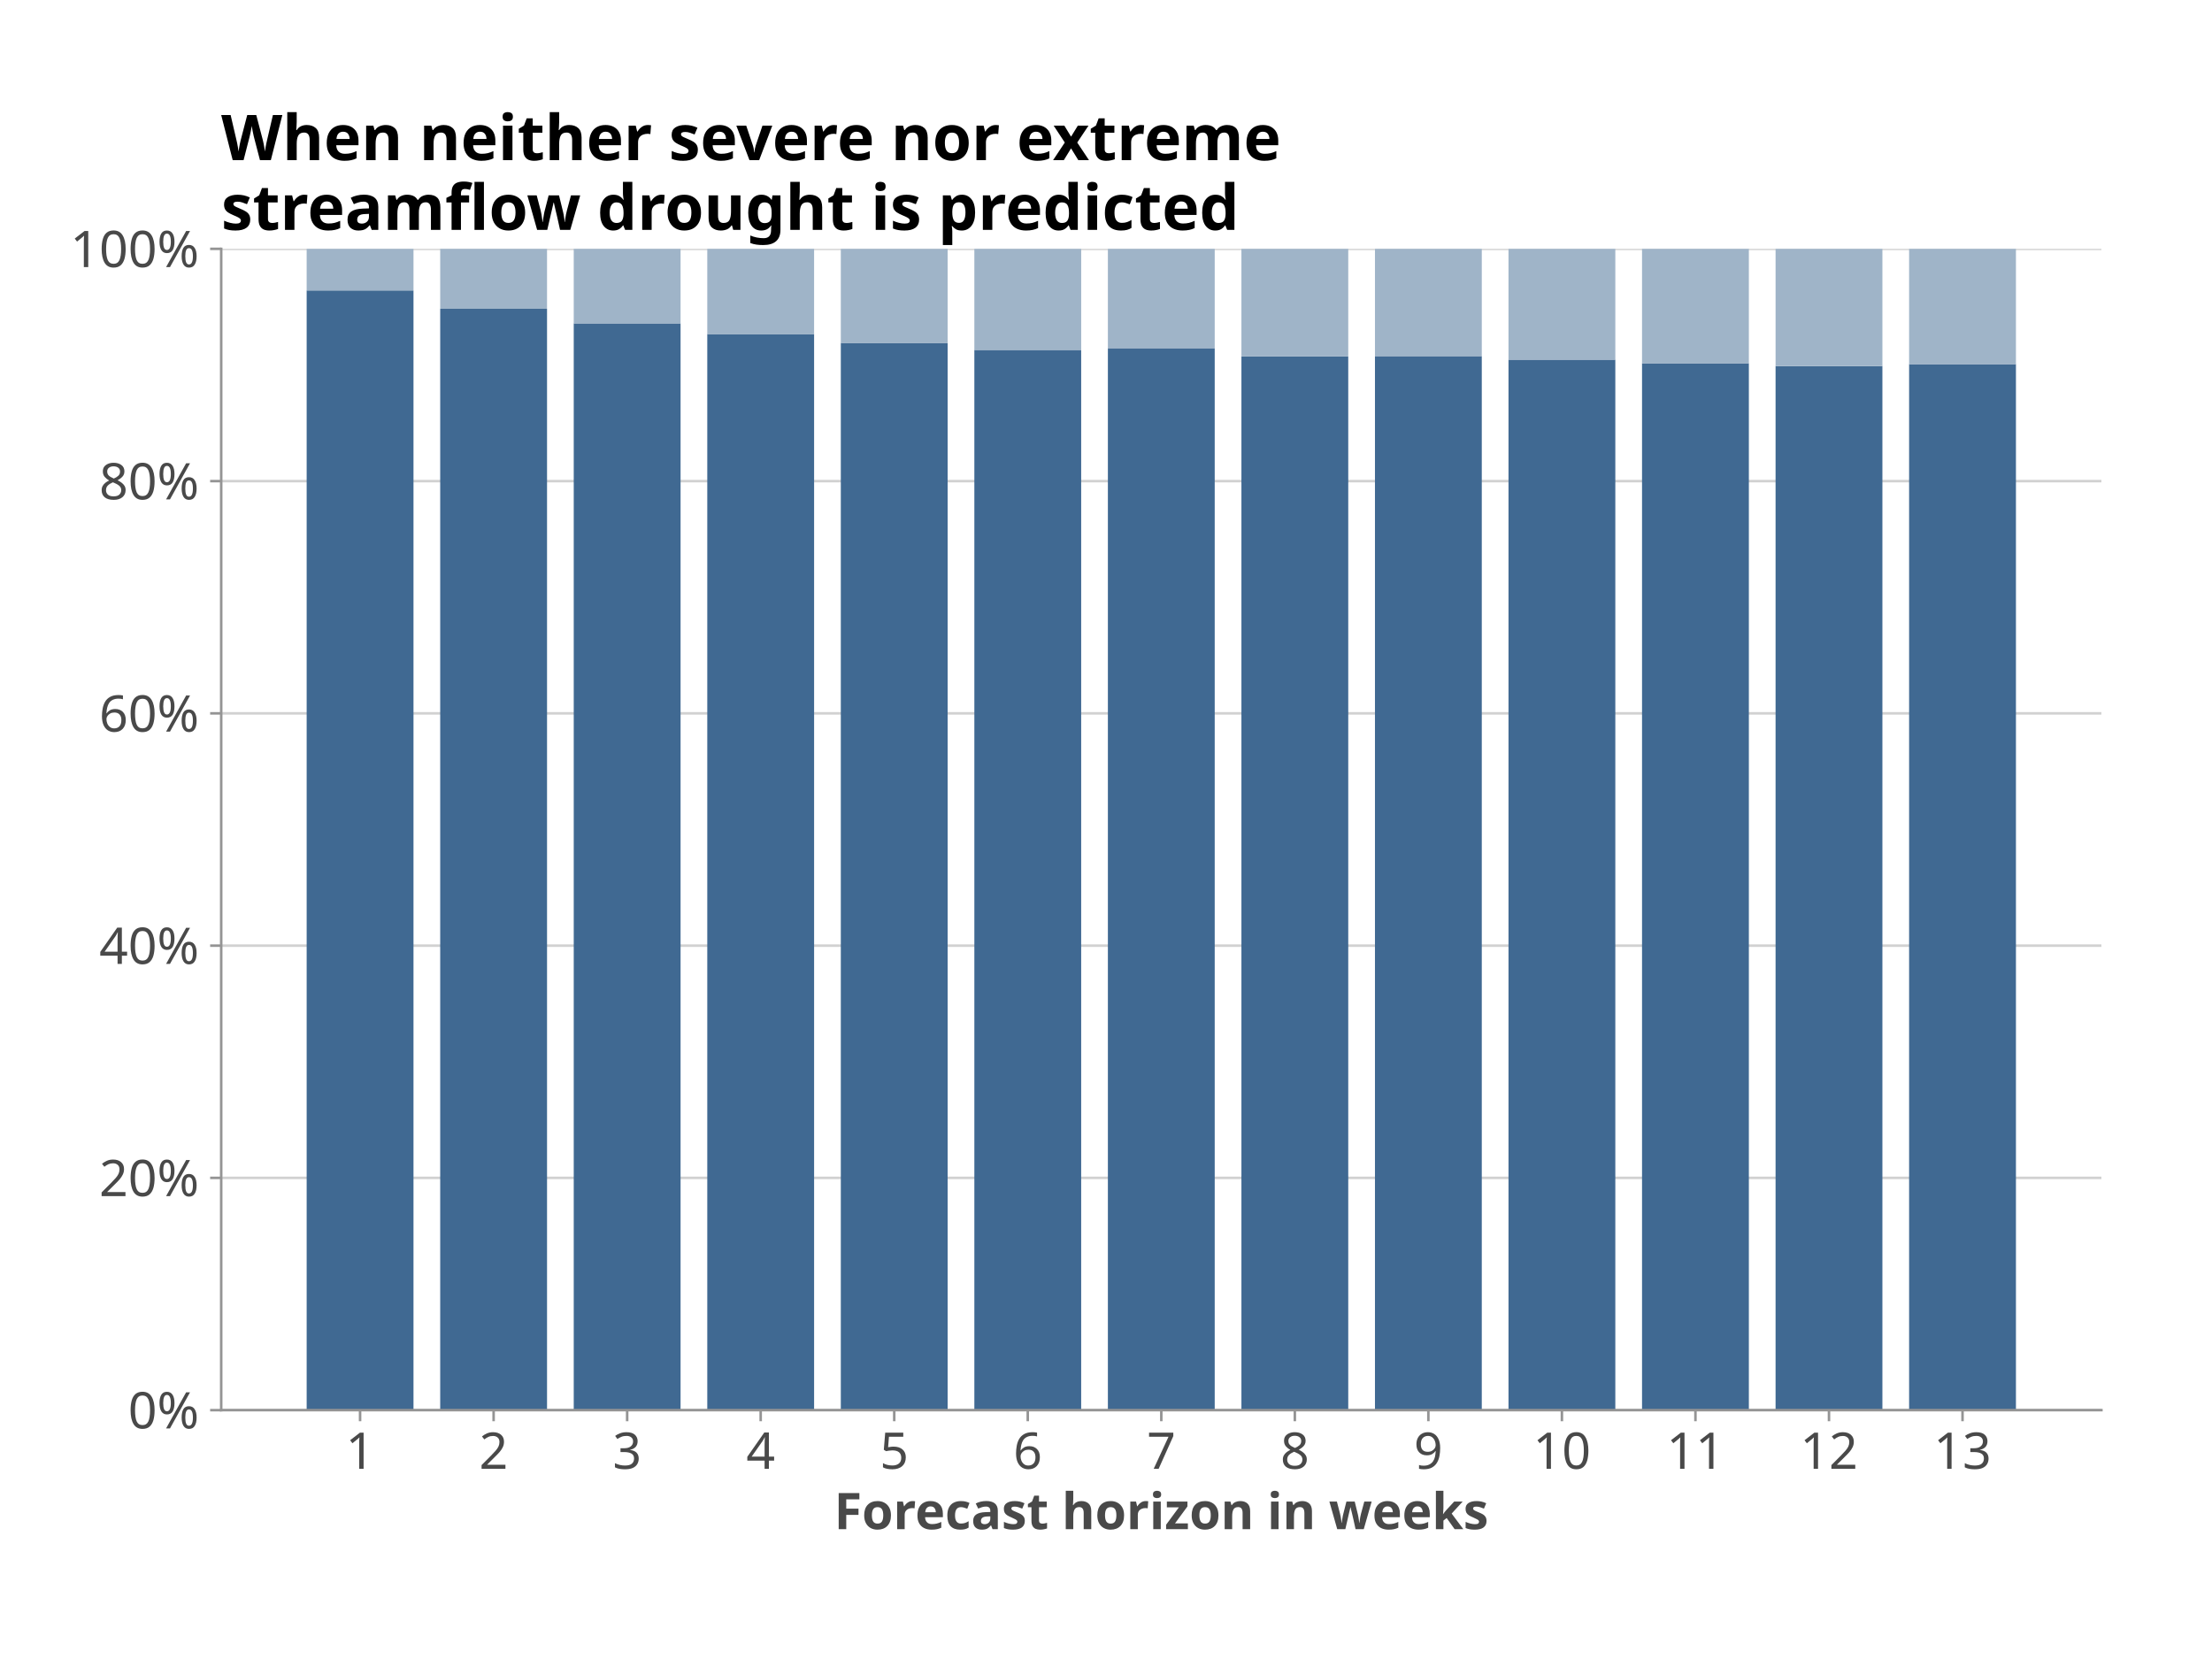
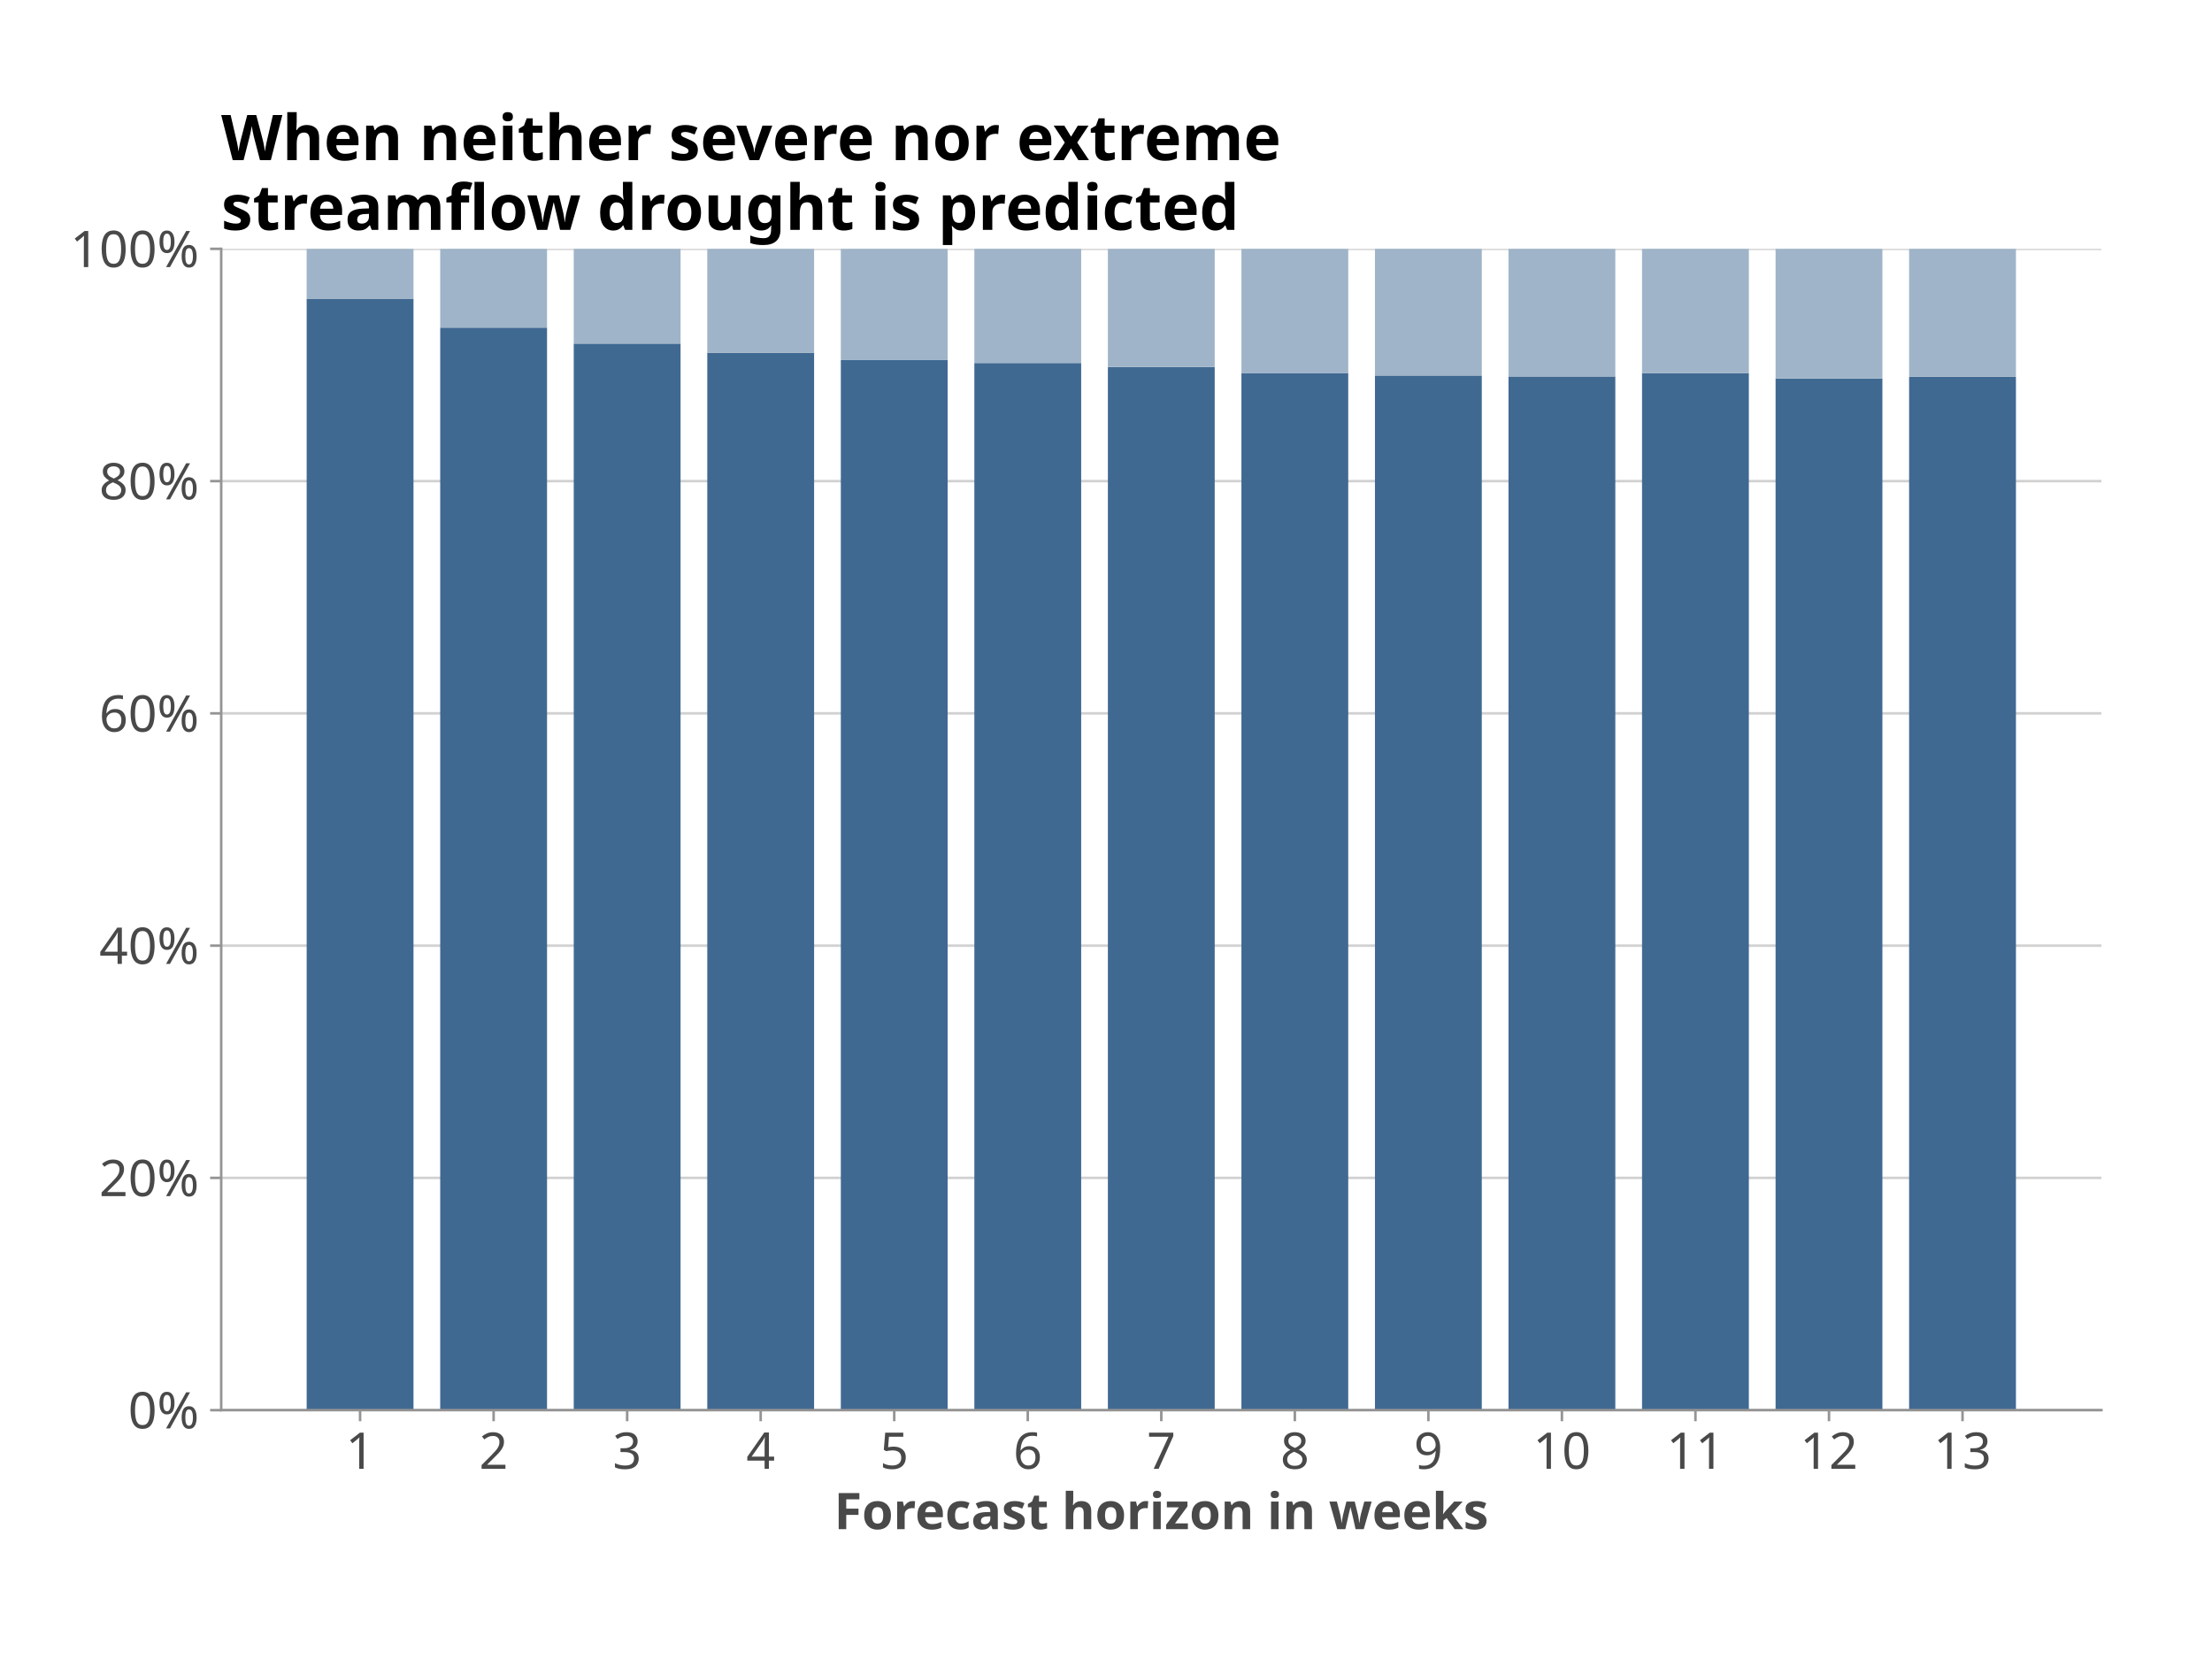
<svg xmlns="http://www.w3.org/2000/svg" xmlns:xlink="http://www.w3.org/1999/xlink" width="699.84px" height="524.88px" viewBox="0 0 699.84 524.88" version="1.1">
  <defs>
    <style type="text/css">*{stroke-linejoin: round; stroke-linecap: butt}</style>
  </defs>
  <g id="figure-forecast_truefalse_summary-nd">
    <g id="patch_1">
      <path d="M 0 524.88  L 699.84 524.88  L 699.84 0  L 0 0  z " style="fill: #ffffff" />
    </g>
    <g id="axis-forecast_truefalse_summary-nd">
      <g id="patch_2">
        <path d="M 69.984 446.148  L 664.848 446.148  L 664.848 78.732  L 69.984 78.732  z " style="fill: #ffffff" />
      </g>
      <g id="matplotlib.axis_1">
        <g id="xtick_1">
          <g id="line2d_1">
            <defs>
-               <path id="m3f2729781f" d="M 0 0  L 0 3.5  " style="stroke: #949494; stroke-width: 0.8" />
+               <path id="m76e41ddd68" d="M 0 0  L 0 3.5  " style="stroke: #949494; stroke-width: 0.8" />
            </defs>
            <g>
-               <use xlink:href="#m3f2729781f" x="113.923" y="446.148" style="fill: #949494; stroke: #949494; stroke-width: 0.8" />
+               <use xlink:href="#m76e41ddd68" x="113.923" y="446.148" style="fill: #949494; stroke: #949494; stroke-width: 0.8" />
            </g>
          </g>
          <g id="text_1">
            <text style="font-weight: 300; font-size: 16px; font-family: 'Source Sans 3', sans-serif; text-anchor: middle; fill: #494949" x="113.923" y="464.7" transform="rotate(-0 113.9228 464.7005)">1</text>
          </g>
        </g>
        <g id="xtick_2">
          <g id="line2d_2">
            <g>
-               <use xlink:href="#m3f2729781f" x="156.172" y="446.148" style="fill: #949494; stroke: #949494; stroke-width: 0.8" />
+               <use xlink:href="#m76e41ddd68" x="156.172" y="446.148" style="fill: #949494; stroke: #949494; stroke-width: 0.8" />
            </g>
          </g>
          <g id="text_2">
            <text style="font-weight: 300; font-size: 16px; font-family: 'Source Sans 3', sans-serif; text-anchor: middle; fill: #494949" x="156.172" y="464.7" transform="rotate(-0 156.1717 464.7005)">2</text>
          </g>
        </g>
        <g id="xtick_3">
          <g id="line2d_3">
            <g>
-               <use xlink:href="#m3f2729781f" x="198.421" y="446.148" style="fill: #949494; stroke: #949494; stroke-width: 0.8" />
+               <use xlink:href="#m76e41ddd68" x="198.421" y="446.148" style="fill: #949494; stroke: #949494; stroke-width: 0.8" />
            </g>
          </g>
          <g id="text_3">
            <text style="font-weight: 300; font-size: 16px; font-family: 'Source Sans 3', sans-serif; text-anchor: middle; fill: #494949" x="198.421" y="464.7" transform="rotate(-0 198.4205 464.7005)">3</text>
          </g>
        </g>
        <g id="xtick_4">
          <g id="line2d_4">
            <g>
-               <use xlink:href="#m3f2729781f" x="240.669" y="446.148" style="fill: #949494; stroke: #949494; stroke-width: 0.8" />
+               <use xlink:href="#m76e41ddd68" x="240.669" y="446.148" style="fill: #949494; stroke: #949494; stroke-width: 0.8" />
            </g>
          </g>
          <g id="text_4">
            <text style="font-weight: 300; font-size: 16px; font-family: 'Source Sans 3', sans-serif; text-anchor: middle; fill: #494949" x="240.669" y="464.7" transform="rotate(-0 240.6694 464.7005)">4</text>
          </g>
        </g>
        <g id="xtick_5">
          <g id="line2d_5">
            <g>
-               <use xlink:href="#m3f2729781f" x="282.918" y="446.148" style="fill: #949494; stroke: #949494; stroke-width: 0.8" />
+               <use xlink:href="#m76e41ddd68" x="282.918" y="446.148" style="fill: #949494; stroke: #949494; stroke-width: 0.8" />
            </g>
          </g>
          <g id="text_5">
            <text style="font-weight: 300; font-size: 16px; font-family: 'Source Sans 3', sans-serif; text-anchor: middle; fill: #494949" x="282.918" y="464.7" transform="rotate(-0 282.9183 464.7005)">5</text>
          </g>
        </g>
        <g id="xtick_6">
          <g id="line2d_6">
            <g>
-               <use xlink:href="#m3f2729781f" x="325.167" y="446.148" style="fill: #949494; stroke: #949494; stroke-width: 0.8" />
+               <use xlink:href="#m76e41ddd68" x="325.167" y="446.148" style="fill: #949494; stroke: #949494; stroke-width: 0.8" />
            </g>
          </g>
          <g id="text_6">
            <text style="font-weight: 300; font-size: 16px; font-family: 'Source Sans 3', sans-serif; text-anchor: middle; fill: #494949" x="325.167" y="464.7" transform="rotate(-0 325.1671 464.7005)">6</text>
          </g>
        </g>
        <g id="xtick_7">
          <g id="line2d_7">
            <g>
-               <use xlink:href="#m3f2729781f" x="367.416" y="446.148" style="fill: #949494; stroke: #949494; stroke-width: 0.8" />
+               <use xlink:href="#m76e41ddd68" x="367.416" y="446.148" style="fill: #949494; stroke: #949494; stroke-width: 0.8" />
            </g>
          </g>
          <g id="text_7">
            <text style="font-weight: 300; font-size: 16px; font-family: 'Source Sans 3', sans-serif; text-anchor: middle; fill: #494949" x="367.416" y="464.7" transform="rotate(-0 367.416 464.7005)">7</text>
          </g>
        </g>
        <g id="xtick_8">
          <g id="line2d_8">
            <g>
-               <use xlink:href="#m3f2729781f" x="409.665" y="446.148" style="fill: #949494; stroke: #949494; stroke-width: 0.8" />
+               <use xlink:href="#m76e41ddd68" x="409.665" y="446.148" style="fill: #949494; stroke: #949494; stroke-width: 0.8" />
            </g>
          </g>
          <g id="text_8">
            <text style="font-weight: 300; font-size: 16px; font-family: 'Source Sans 3', sans-serif; text-anchor: middle; fill: #494949" x="409.665" y="464.7" transform="rotate(-0 409.6649 464.7005)">8</text>
          </g>
        </g>
        <g id="xtick_9">
          <g id="line2d_9">
            <g>
-               <use xlink:href="#m3f2729781f" x="451.914" y="446.148" style="fill: #949494; stroke: #949494; stroke-width: 0.8" />
+               <use xlink:href="#m76e41ddd68" x="451.914" y="446.148" style="fill: #949494; stroke: #949494; stroke-width: 0.8" />
            </g>
          </g>
          <g id="text_9">
            <text style="font-weight: 300; font-size: 16px; font-family: 'Source Sans 3', sans-serif; text-anchor: middle; fill: #494949" x="451.914" y="464.7" transform="rotate(-0 451.9137 464.7005)">9</text>
          </g>
        </g>
        <g id="xtick_10">
          <g id="line2d_10">
            <g>
-               <use xlink:href="#m3f2729781f" x="494.163" y="446.148" style="fill: #949494; stroke: #949494; stroke-width: 0.8" />
+               <use xlink:href="#m76e41ddd68" x="494.163" y="446.148" style="fill: #949494; stroke: #949494; stroke-width: 0.8" />
            </g>
          </g>
          <g id="text_10">
            <text style="font-weight: 300; font-size: 16px; font-family: 'Source Sans 3', sans-serif; text-anchor: middle; fill: #494949" x="494.163" y="464.7" transform="rotate(-0 494.1626 464.7005)">10</text>
          </g>
        </g>
        <g id="xtick_11">
          <g id="line2d_11">
            <g>
-               <use xlink:href="#m3f2729781f" x="536.411" y="446.148" style="fill: #949494; stroke: #949494; stroke-width: 0.8" />
+               <use xlink:href="#m76e41ddd68" x="536.411" y="446.148" style="fill: #949494; stroke: #949494; stroke-width: 0.8" />
            </g>
          </g>
          <g id="text_11">
            <text style="font-weight: 300; font-size: 16px; font-family: 'Source Sans 3', sans-serif; text-anchor: middle; fill: #494949" x="536.411" y="464.7" transform="rotate(-0 536.4115 464.7005)">11</text>
          </g>
        </g>
        <g id="xtick_12">
          <g id="line2d_12">
            <g>
-               <use xlink:href="#m3f2729781f" x="578.66" y="446.148" style="fill: #949494; stroke: #949494; stroke-width: 0.8" />
+               <use xlink:href="#m76e41ddd68" x="578.66" y="446.148" style="fill: #949494; stroke: #949494; stroke-width: 0.8" />
            </g>
          </g>
          <g id="text_12">
            <text style="font-weight: 300; font-size: 16px; font-family: 'Source Sans 3', sans-serif; text-anchor: middle; fill: #494949" x="578.66" y="464.7" transform="rotate(-0 578.6603 464.7005)">12</text>
          </g>
        </g>
        <g id="xtick_13">
          <g id="line2d_13">
            <g>
-               <use xlink:href="#m3f2729781f" x="620.909" y="446.148" style="fill: #949494; stroke: #949494; stroke-width: 0.8" />
+               <use xlink:href="#m76e41ddd68" x="620.909" y="446.148" style="fill: #949494; stroke: #949494; stroke-width: 0.8" />
            </g>
          </g>
          <g id="text_13">
            <text style="font-weight: 300; font-size: 16px; font-family: 'Source Sans 3', sans-serif; text-anchor: middle; fill: #494949" x="620.909" y="464.7" transform="rotate(-0 620.9092 464.7005)">13</text>
          </g>
        </g>
        <g id="text_14">
          <text style="font-weight: 600; font-size: 16px; font-family: 'Source Sans 3', sans-serif; text-anchor: middle; fill: #494949" x="367.416" y="483.805" transform="rotate(-0 367.416 483.8055)">Forecast horizon in weeks</text>
        </g>
      </g>
      <g id="matplotlib.axis_2">
        <g id="ytick_1">
          <g id="line2d_14">
-             <path d="M 69.984 446.148  L 664.848 446.148  " clip-path="url(#pd13afa13ec)" style="fill: none; stroke: #d1d1d1; stroke-width: 0.8; stroke-linecap: square" />
+             <path d="M 69.984 446.148  L 664.848 446.148  " clip-path="url(#p2187744011)" style="fill: none; stroke: #d1d1d1; stroke-width: 0.8; stroke-linecap: square" />
          </g>
          <g id="line2d_15">
            <defs>
-               <path id="m8af8b63367" d="M 0 0  L -3.5 0  " style="stroke: #949494; stroke-width: 0.8" />
+               <path id="m1aa4e56104" d="M 0 0  L -3.5 0  " style="stroke: #949494; stroke-width: 0.8" />
            </defs>
            <g>
-               <use xlink:href="#m8af8b63367" x="69.984" y="446.148" style="fill: #949494; stroke: #949494; stroke-width: 0.8" />
+               <use xlink:href="#m1aa4e56104" x="69.984" y="446.148" style="fill: #949494; stroke: #949494; stroke-width: 0.8" />
            </g>
          </g>
          <g id="text_15">
            <text style="font-weight: 300; font-size: 16px; font-family: 'Source Sans 3', sans-serif; text-anchor: end; fill: #494949" x="62.984" y="451.924" transform="rotate(-0 62.984 451.9242)">0%</text>
          </g>
        </g>
        <g id="ytick_2">
          <g id="line2d_16">
-             <path d="M 69.984 372.665  L 664.848 372.665  " clip-path="url(#pd13afa13ec)" style="fill: none; stroke: #d1d1d1; stroke-width: 0.8; stroke-linecap: square" />
+             <path d="M 69.984 372.665  L 664.848 372.665  " clip-path="url(#p2187744011)" style="fill: none; stroke: #d1d1d1; stroke-width: 0.8; stroke-linecap: square" />
          </g>
          <g id="line2d_17">
            <g>
-               <use xlink:href="#m8af8b63367" x="69.984" y="372.665" style="fill: #949494; stroke: #949494; stroke-width: 0.8" />
+               <use xlink:href="#m1aa4e56104" x="69.984" y="372.665" style="fill: #949494; stroke: #949494; stroke-width: 0.8" />
            </g>
          </g>
          <g id="text_16">
            <text style="font-weight: 300; font-size: 16px; font-family: 'Source Sans 3', sans-serif; text-anchor: end; fill: #494949" x="62.984" y="378.441" transform="rotate(-0 62.984 378.4411)">20%</text>
          </g>
        </g>
        <g id="ytick_3">
          <g id="line2d_18">
-             <path d="M 69.984 299.182  L 664.848 299.182  " clip-path="url(#pd13afa13ec)" style="fill: none; stroke: #d1d1d1; stroke-width: 0.8; stroke-linecap: square" />
+             <path d="M 69.984 299.182  L 664.848 299.182  " clip-path="url(#p2187744011)" style="fill: none; stroke: #d1d1d1; stroke-width: 0.8; stroke-linecap: square" />
          </g>
          <g id="line2d_19">
            <g>
-               <use xlink:href="#m8af8b63367" x="69.984" y="299.182" style="fill: #949494; stroke: #949494; stroke-width: 0.8" />
+               <use xlink:href="#m1aa4e56104" x="69.984" y="299.182" style="fill: #949494; stroke: #949494; stroke-width: 0.8" />
            </g>
          </g>
          <g id="text_17">
            <text style="font-weight: 300; font-size: 16px; font-family: 'Source Sans 3', sans-serif; text-anchor: end; fill: #494949" x="62.984" y="304.958" transform="rotate(-0 62.984 304.9579)">40%</text>
          </g>
        </g>
        <g id="ytick_4">
          <g id="line2d_20">
-             <path d="M 69.984 225.698  L 664.848 225.698  " clip-path="url(#pd13afa13ec)" style="fill: none; stroke: #d1d1d1; stroke-width: 0.8; stroke-linecap: square" />
+             <path d="M 69.984 225.698  L 664.848 225.698  " clip-path="url(#p2187744011)" style="fill: none; stroke: #d1d1d1; stroke-width: 0.8; stroke-linecap: square" />
          </g>
          <g id="line2d_21">
            <g>
-               <use xlink:href="#m8af8b63367" x="69.984" y="225.698" style="fill: #949494; stroke: #949494; stroke-width: 0.8" />
+               <use xlink:href="#m1aa4e56104" x="69.984" y="225.698" style="fill: #949494; stroke: #949494; stroke-width: 0.8" />
            </g>
          </g>
          <g id="text_18">
            <text style="font-weight: 300; font-size: 16px; font-family: 'Source Sans 3', sans-serif; text-anchor: end; fill: #494949" x="62.984" y="231.475" transform="rotate(-0 62.984 231.4746)">60%</text>
          </g>
        </g>
        <g id="ytick_5">
          <g id="line2d_22">
-             <path d="M 69.984 152.215  L 664.848 152.215  " clip-path="url(#pd13afa13ec)" style="fill: none; stroke: #d1d1d1; stroke-width: 0.8; stroke-linecap: square" />
+             <path d="M 69.984 152.215  L 664.848 152.215  " clip-path="url(#p2187744011)" style="fill: none; stroke: #d1d1d1; stroke-width: 0.8; stroke-linecap: square" />
          </g>
          <g id="line2d_23">
            <g>
-               <use xlink:href="#m8af8b63367" x="69.984" y="152.215" style="fill: #949494; stroke: #949494; stroke-width: 0.8" />
+               <use xlink:href="#m1aa4e56104" x="69.984" y="152.215" style="fill: #949494; stroke: #949494; stroke-width: 0.8" />
            </g>
          </g>
          <g id="text_19">
            <text style="font-weight: 300; font-size: 16px; font-family: 'Source Sans 3', sans-serif; text-anchor: end; fill: #494949" x="62.984" y="157.991" transform="rotate(-0 62.984 157.9914)">80%</text>
          </g>
        </g>
        <g id="ytick_6">
          <g id="line2d_24">
-             <path d="M 69.984 78.732  L 664.848 78.732  " clip-path="url(#pd13afa13ec)" style="fill: none; stroke: #d1d1d1; stroke-width: 0.8; stroke-linecap: square" />
+             <path d="M 69.984 78.732  L 664.848 78.732  " clip-path="url(#p2187744011)" style="fill: none; stroke: #d1d1d1; stroke-width: 0.8; stroke-linecap: square" />
          </g>
          <g id="line2d_25">
            <g>
-               <use xlink:href="#m8af8b63367" x="69.984" y="78.732" style="fill: #949494; stroke: #949494; stroke-width: 0.8" />
+               <use xlink:href="#m1aa4e56104" x="69.984" y="78.732" style="fill: #949494; stroke: #949494; stroke-width: 0.8" />
            </g>
          </g>
          <g id="text_20">
            <text style="font-weight: 300; font-size: 16px; font-family: 'Source Sans 3', sans-serif; text-anchor: end; fill: #494949" x="62.984" y="84.508" transform="rotate(-0 62.984 84.50825)">100%</text>
          </g>
        </g>
      </g>
      <g id="FillBetweenPolyCollection_1">
-         <path d="M 97.023 446.148  L 97.023 91.889  L 130.822 91.889  L 130.822 446.148  L 130.822 446.148  L 97.023 446.148  z " clip-path="url(#pd13afa13ec)" style="fill: #406992" />
+         <path d="M 97.023 446.148  L 97.023 94.48  L 130.822 94.48  L 130.822 446.148  L 130.822 446.148  L 97.023 446.148  z " clip-path="url(#p2187744011)" style="fill: #406992" />
      </g>
      <g id="FillBetweenPolyCollection_2">
-         <path d="M 97.023 78.732  L 97.023 91.889  L 130.822 91.889  L 130.822 78.732  L 130.822 78.732  L 97.023 78.732  z " clip-path="url(#pd13afa13ec)" style="fill: #9fb4c8" />
+         <path d="M 97.023 78.732  L 97.023 94.48  L 130.822 94.48  L 130.822 78.732  L 130.822 78.732  L 97.023 78.732  z " clip-path="url(#p2187744011)" style="fill: #9fb4c8" />
      </g>
      <g id="FillBetweenPolyCollection_3">
-         <path d="M 139.272 446.148  L 139.272 97.704  L 173.071 97.704  L 173.071 446.148  L 173.071 446.148  L 139.272 446.148  z " clip-path="url(#pd13afa13ec)" style="fill: #406992" />
+         <path d="M 139.272 446.148  L 139.272 103.653  L 173.071 103.653  L 173.071 446.148  L 173.071 446.148  L 139.272 446.148  z " clip-path="url(#p2187744011)" style="fill: #406992" />
      </g>
      <g id="FillBetweenPolyCollection_4">
-         <path d="M 139.272 78.732  L 139.272 97.704  L 173.071 97.704  L 173.071 78.732  L 173.071 78.732  L 139.272 78.732  z " clip-path="url(#pd13afa13ec)" style="fill: #9fb4c8" />
+         <path d="M 139.272 78.732  L 139.272 103.653  L 173.071 103.653  L 173.071 78.732  L 173.071 78.732  L 139.272 78.732  z " clip-path="url(#p2187744011)" style="fill: #9fb4c8" />
      </g>
      <g id="FillBetweenPolyCollection_5">
-         <path d="M 181.521 446.148  L 181.521 102.304  L 215.32 102.304  L 215.32 446.148  L 215.32 446.148  L 181.521 446.148  z " clip-path="url(#pd13afa13ec)" style="fill: #406992" />
+         <path d="M 181.521 446.148  L 181.521 108.714  L 215.32 108.714  L 215.32 446.148  L 215.32 446.148  L 181.521 446.148  z " clip-path="url(#p2187744011)" style="fill: #406992" />
      </g>
      <g id="FillBetweenPolyCollection_6">
-         <path d="M 181.521 78.732  L 181.521 102.304  L 215.32 102.304  L 215.32 78.732  L 215.32 78.732  L 181.521 78.732  z " clip-path="url(#pd13afa13ec)" style="fill: #9fb4c8" />
+         <path d="M 181.521 78.732  L 181.521 108.714  L 215.32 108.714  L 215.32 78.732  L 215.32 78.732  L 181.521 78.732  z " clip-path="url(#p2187744011)" style="fill: #9fb4c8" />
      </g>
      <g id="FillBetweenPolyCollection_7">
-         <path d="M 223.77 446.148  L 223.77 105.688  L 257.569 105.688  L 257.569 446.148  L 257.569 446.148  L 223.77 446.148  z " clip-path="url(#pd13afa13ec)" style="fill: #406992" />
+         <path d="M 223.77 446.148  L 223.77 111.575  L 257.569 111.575  L 257.569 446.148  L 257.569 446.148  L 223.77 446.148  z " clip-path="url(#p2187744011)" style="fill: #406992" />
      </g>
      <g id="FillBetweenPolyCollection_8">
-         <path d="M 223.77 78.732  L 223.77 105.688  L 257.569 105.688  L 257.569 78.732  L 257.569 78.732  L 223.77 78.732  z " clip-path="url(#pd13afa13ec)" style="fill: #9fb4c8" />
+         <path d="M 223.77 78.732  L 223.77 111.575  L 257.569 111.575  L 257.569 78.732  L 257.569 78.732  L 223.77 78.732  z " clip-path="url(#p2187744011)" style="fill: #9fb4c8" />
      </g>
      <g id="FillBetweenPolyCollection_9">
-         <path d="M 266.019 446.148  L 266.019 108.484  L 299.818 108.484  L 299.818 446.148  L 299.818 446.148  L 266.019 446.148  z " clip-path="url(#pd13afa13ec)" style="fill: #406992" />
+         <path d="M 266.019 446.148  L 266.019 113.922  L 299.818 113.922  L 299.818 446.148  L 299.818 446.148  L 266.019 446.148  z " clip-path="url(#p2187744011)" style="fill: #406992" />
      </g>
      <g id="FillBetweenPolyCollection_10">
-         <path d="M 266.019 78.732  L 266.019 108.484  L 299.818 108.484  L 299.818 78.732  L 299.818 78.732  L 266.019 78.732  z " clip-path="url(#pd13afa13ec)" style="fill: #9fb4c8" />
+         <path d="M 266.019 78.732  L 266.019 113.922  L 299.818 113.922  L 299.818 78.732  L 299.818 78.732  L 266.019 78.732  z " clip-path="url(#p2187744011)" style="fill: #9fb4c8" />
      </g>
      <g id="FillBetweenPolyCollection_11">
-         <path d="M 308.268 446.148  L 308.268 110.713  L 342.067 110.713  L 342.067 446.148  L 342.067 446.148  L 308.268 446.148  z " clip-path="url(#pd13afa13ec)" style="fill: #406992" />
+         <path d="M 308.268 446.148  L 308.268 114.854  L 342.067 114.854  L 342.067 446.148  L 342.067 446.148  L 308.268 446.148  z " clip-path="url(#p2187744011)" style="fill: #406992" />
      </g>
      <g id="FillBetweenPolyCollection_12">
-         <path d="M 308.268 78.732  L 308.268 110.713  L 342.067 110.713  L 342.067 78.732  L 342.067 78.732  L 308.268 78.732  z " clip-path="url(#pd13afa13ec)" style="fill: #9fb4c8" />
+         <path d="M 308.268 78.732  L 308.268 114.854  L 342.067 114.854  L 342.067 78.732  L 342.067 78.732  L 308.268 78.732  z " clip-path="url(#p2187744011)" style="fill: #9fb4c8" />
      </g>
      <g id="FillBetweenPolyCollection_13">
-         <path d="M 350.516 446.148  L 350.516 110.154  L 384.316 110.154  L 384.316 446.148  L 384.316 446.148  L 350.516 446.148  z " clip-path="url(#pd13afa13ec)" style="fill: #406992" />
+         <path d="M 350.516 446.148  L 350.516 116.119  L 384.316 116.119  L 384.316 446.148  L 384.316 446.148  L 350.516 446.148  z " clip-path="url(#p2187744011)" style="fill: #406992" />
      </g>
      <g id="FillBetweenPolyCollection_14">
-         <path d="M 350.516 78.732  L 350.516 110.154  L 384.316 110.154  L 384.316 78.732  L 384.316 78.732  L 350.516 78.732  z " clip-path="url(#pd13afa13ec)" style="fill: #9fb4c8" />
+         <path d="M 350.516 78.732  L 350.516 116.119  L 384.316 116.119  L 384.316 78.732  L 384.316 78.732  L 350.516 78.732  z " clip-path="url(#p2187744011)" style="fill: #9fb4c8" />
      </g>
      <g id="FillBetweenPolyCollection_15">
-         <path d="M 392.765 446.148  L 392.765 112.772  L 426.564 112.772  L 426.564 446.148  L 426.564 446.148  L 392.765 446.148  z " clip-path="url(#pd13afa13ec)" style="fill: #406992" />
+         <path d="M 392.765 446.148  L 392.765 118.112  L 426.564 118.112  L 426.564 446.148  L 426.564 446.148  L 392.765 446.148  z " clip-path="url(#p2187744011)" style="fill: #406992" />
      </g>
      <g id="FillBetweenPolyCollection_16">
-         <path d="M 392.765 78.732  L 392.765 112.772  L 426.564 112.772  L 426.564 78.732  L 426.564 78.732  L 392.765 78.732  z " clip-path="url(#pd13afa13ec)" style="fill: #9fb4c8" />
+         <path d="M 392.765 78.732  L 392.765 118.112  L 426.564 118.112  L 426.564 78.732  L 426.564 78.732  L 392.765 78.732  z " clip-path="url(#p2187744011)" style="fill: #9fb4c8" />
      </g>
      <g id="FillBetweenPolyCollection_17">
-         <path d="M 435.014 446.148  L 435.014 112.661  L 468.813 112.661  L 468.813 446.148  L 468.813 446.148  L 435.014 446.148  z " clip-path="url(#pd13afa13ec)" style="fill: #406992" />
+         <path d="M 435.014 446.148  L 435.014 118.812  L 468.813 118.812  L 468.813 446.148  L 468.813 446.148  L 435.014 446.148  z " clip-path="url(#p2187744011)" style="fill: #406992" />
      </g>
      <g id="FillBetweenPolyCollection_18">
-         <path d="M 435.014 78.732  L 435.014 112.661  L 468.813 112.661  L 468.813 78.732  L 468.813 78.732  L 435.014 78.732  z " clip-path="url(#pd13afa13ec)" style="fill: #9fb4c8" />
+         <path d="M 435.014 78.732  L 435.014 118.812  L 468.813 118.812  L 468.813 78.732  L 468.813 78.732  L 435.014 78.732  z " clip-path="url(#p2187744011)" style="fill: #9fb4c8" />
      </g>
      <g id="FillBetweenPolyCollection_19">
-         <path d="M 477.263 446.148  L 477.263 113.787  L 511.062 113.787  L 511.062 446.148  L 511.062 446.148  L 477.263 446.148  z " clip-path="url(#pd13afa13ec)" style="fill: #406992" />
+         <path d="M 477.263 446.148  L 477.263 119.104  L 511.062 119.104  L 511.062 446.148  L 511.062 446.148  L 477.263 446.148  z " clip-path="url(#p2187744011)" style="fill: #406992" />
      </g>
      <g id="FillBetweenPolyCollection_20">
-         <path d="M 477.263 78.732  L 477.263 113.787  L 511.062 113.787  L 511.062 78.732  L 511.062 78.732  L 477.263 78.732  z " clip-path="url(#pd13afa13ec)" style="fill: #9fb4c8" />
+         <path d="M 477.263 78.732  L 477.263 119.104  L 511.062 119.104  L 511.062 78.732  L 511.062 78.732  L 477.263 78.732  z " clip-path="url(#p2187744011)" style="fill: #9fb4c8" />
      </g>
      <g id="FillBetweenPolyCollection_21">
-         <path d="M 519.512 446.148  L 519.512 114.924  L 553.311 114.924  L 553.311 446.148  L 553.311 446.148  L 519.512 446.148  z " clip-path="url(#pd13afa13ec)" style="fill: #406992" />
+         <path d="M 519.512 446.148  L 519.512 118.018  L 553.311 118.018  L 553.311 446.148  L 553.311 446.148  L 519.512 446.148  z " clip-path="url(#p2187744011)" style="fill: #406992" />
      </g>
      <g id="FillBetweenPolyCollection_22">
-         <path d="M 519.512 78.732  L 519.512 114.924  L 553.311 114.924  L 553.311 78.732  L 553.311 78.732  L 519.512 78.732  z " clip-path="url(#pd13afa13ec)" style="fill: #9fb4c8" />
+         <path d="M 519.512 78.732  L 519.512 118.018  L 553.311 118.018  L 553.311 78.732  L 553.311 78.732  L 519.512 78.732  z " clip-path="url(#p2187744011)" style="fill: #9fb4c8" />
      </g>
      <g id="FillBetweenPolyCollection_23">
-         <path d="M 561.761 446.148  L 561.761 115.823  L 595.56 115.823  L 595.56 446.148  L 595.56 446.148  L 561.761 446.148  z " clip-path="url(#pd13afa13ec)" style="fill: #406992" />
+         <path d="M 561.761 446.148  L 561.761 119.73  L 595.56 119.73  L 595.56 446.148  L 595.56 446.148  L 561.761 446.148  z " clip-path="url(#p2187744011)" style="fill: #406992" />
      </g>
      <g id="FillBetweenPolyCollection_24">
-         <path d="M 561.761 78.732  L 561.761 115.823  L 595.56 115.823  L 595.56 78.732  L 595.56 78.732  L 561.761 78.732  z " clip-path="url(#pd13afa13ec)" style="fill: #9fb4c8" />
+         <path d="M 561.761 78.732  L 561.761 119.73  L 595.56 119.73  L 595.56 78.732  L 595.56 78.732  L 561.761 78.732  z " clip-path="url(#p2187744011)" style="fill: #9fb4c8" />
      </g>
      <g id="FillBetweenPolyCollection_25">
-         <path d="M 604.01 446.148  L 604.01 115.201  L 637.809 115.201  L 637.809 446.148  L 637.809 446.148  L 604.01 446.148  z " clip-path="url(#pd13afa13ec)" style="fill: #406992" />
+         <path d="M 604.01 446.148  L 604.01 119.223  L 637.809 119.223  L 637.809 446.148  L 637.809 446.148  L 604.01 446.148  z " clip-path="url(#p2187744011)" style="fill: #406992" />
      </g>
      <g id="FillBetweenPolyCollection_26">
-         <path d="M 604.01 78.732  L 604.01 115.201  L 637.809 115.201  L 637.809 78.732  L 637.809 78.732  L 604.01 78.732  z " clip-path="url(#pd13afa13ec)" style="fill: #9fb4c8" />
+         <path d="M 604.01 78.732  L 604.01 119.223  L 637.809 119.223  L 637.809 78.732  L 637.809 78.732  L 604.01 78.732  z " clip-path="url(#p2187744011)" style="fill: #9fb4c8" />
      </g>
      <g id="patch_3">
        <path d="M 69.984 446.148  L 69.984 78.732  " style="fill: none; stroke: #949494; stroke-width: 0.8; stroke-linejoin: miter; stroke-linecap: square" />
      </g>
      <g id="patch_4">
        <path d="M 69.984 446.148  L 664.848 446.148  " style="fill: none; stroke: #949494; stroke-width: 0.8; stroke-linejoin: miter; stroke-linecap: square" />
      </g>
      <g id="text_21">
        <text style="font-weight: 800; font-size: 20px; font-family: 'Source Sans 3', sans-serif" transform="translate(69.984 50.67388)">When neither severe nor extreme</text>
        <text style="font-weight: 800; font-size: 20px; font-family: 'Source Sans 3', sans-serif" transform="translate(69.984 72.732)">streamflow drought is predicted</text>
      </g>
    </g>
  </g>
  <defs>
-     <clipPath id="pd13afa13ec">
+     <clipPath id="p2187744011">
      <rect x="69.984" y="78.732" width="594.864" height="367.416" />
    </clipPath>
  </defs>
</svg>
